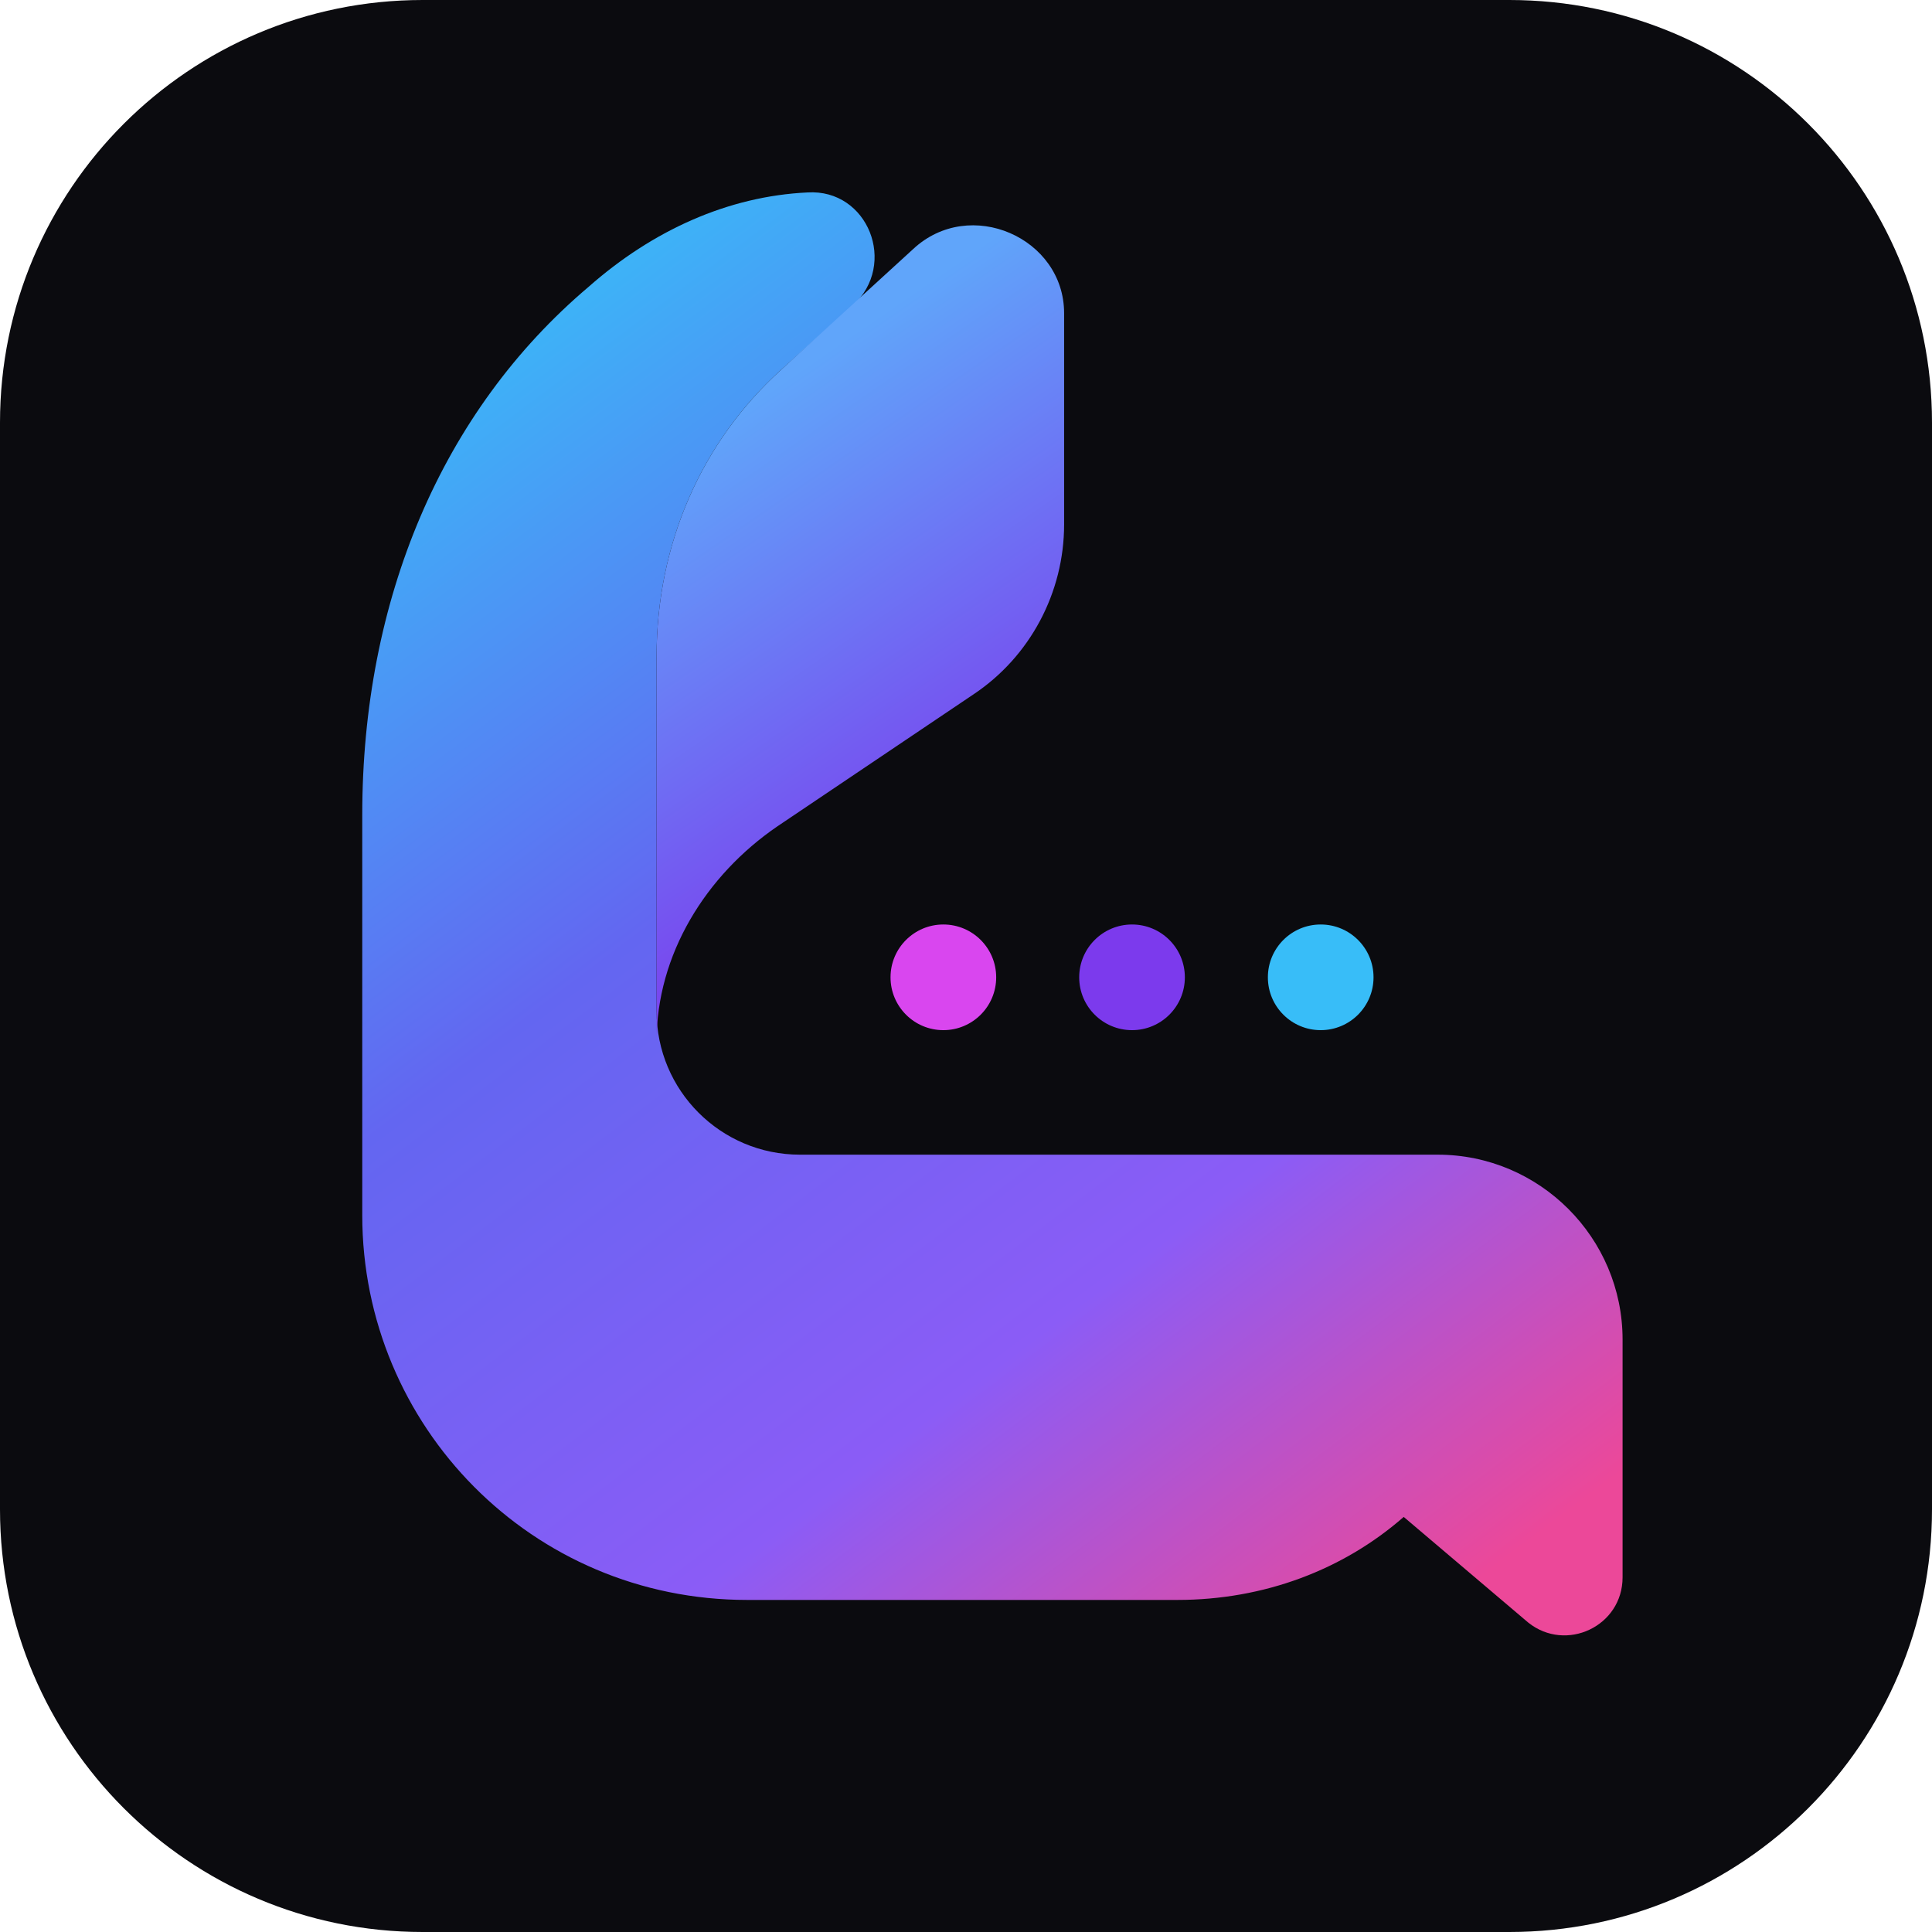
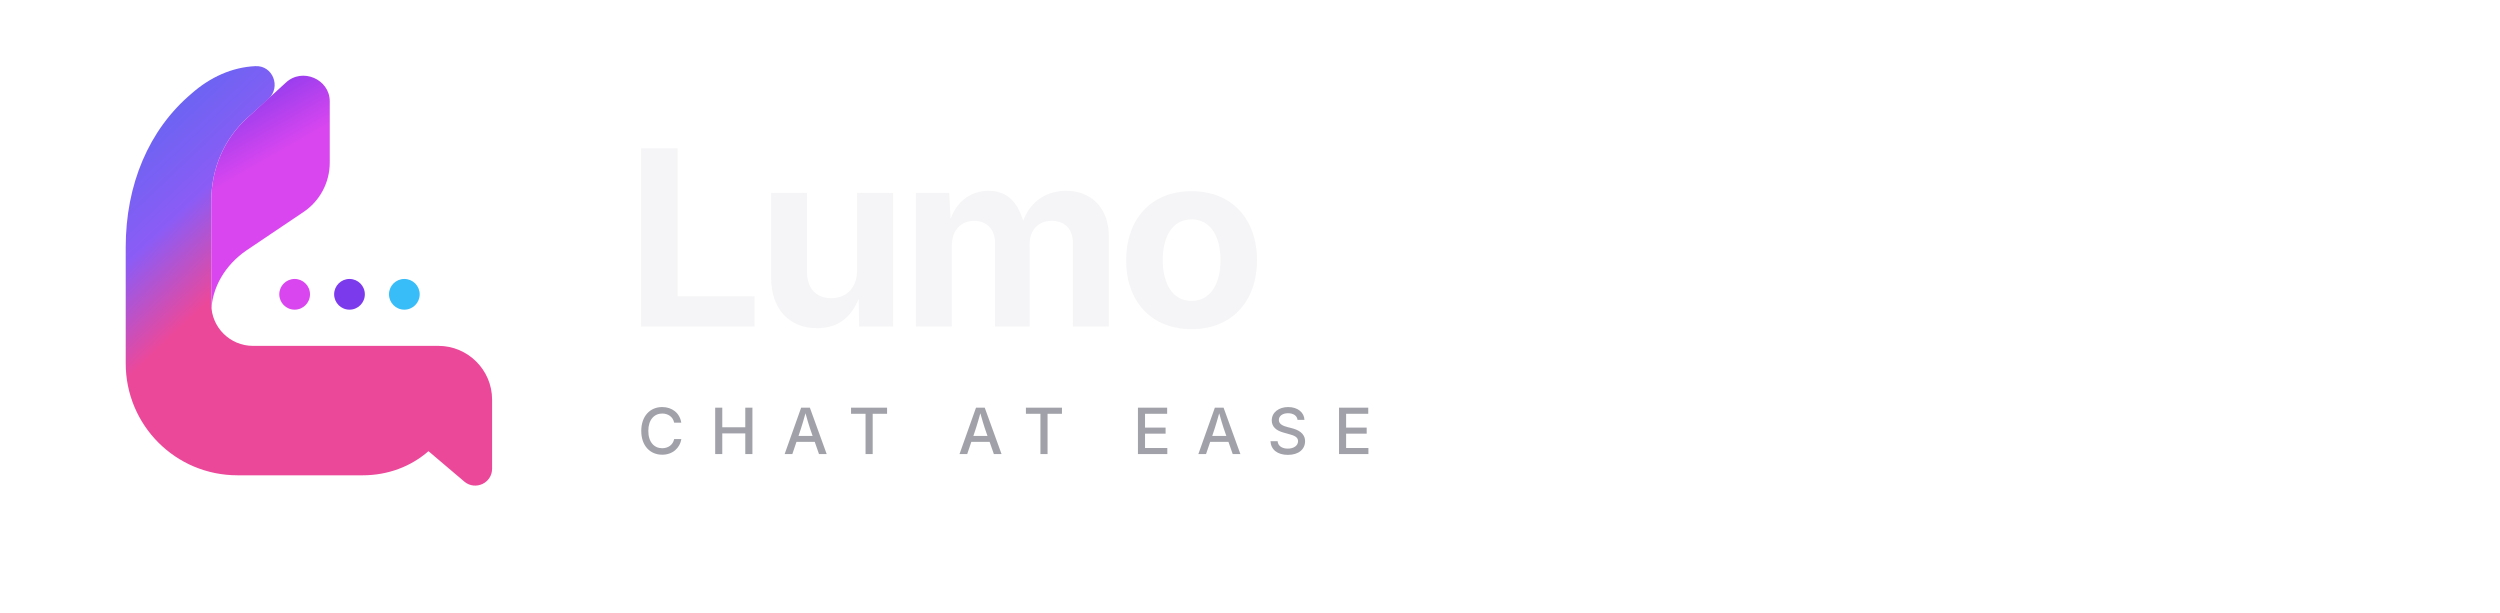
- <svg xmlns="http://www.w3.org/2000/svg" width="512" height="512" viewBox="0 0 512 512" fill="none">
-   <rect width="512" height="512" rx="112" fill="#0B0B0F" />
+ <svg xmlns="http://www.w3.org/2000/svg" width="980" height="240" viewBox="0 0 980 240" fill="none">
  <defs>
-     <linearGradient id="a" x1="128" y1="72" x2="390" y2="420" gradientUnits="userSpaceOnUse">
+     <linearGradient id="a" x1="30" y1="20" x2="220" y2="220" gradientUnits="userSpaceOnUse">
      <stop stop-color="#38BDF8" />
      <stop offset=".38" stop-color="#6366F1" />
      <stop offset=".72" stop-color="#8B5CF6" />
      <stop offset="1" stop-color="#EC4899" />
    </linearGradient>
-     <linearGradient id="b" x1="180" y1="120" x2="330" y2="338" gradientUnits="userSpaceOnUse">
+     <linearGradient id="b" x1="70" y1="40" x2="150" y2="180" gradientUnits="userSpaceOnUse">
      <stop stop-color="#60A5FA" />
      <stop offset=".5" stop-color="#7C3AED" />
      <stop offset="1" stop-color="#D946EF" />
    </linearGradient>
  </defs>
-   <path d="M156 76C117 109 96 159 96 216V322C96 378 141 424 198 424H312C335 424 356 416 372 402L405 430C415 438 430 431 430 418V355C430 328 408 306 381 306H212C191 306 174 289 174 268V174C174 144 186 117 207 98L226 81C238 70 230 50 214 51C193 52 173 61 156 76Z" fill="url(#a)" />
-   <path d="M174 174C174 144 186 117 207 98L242 66C257 52 282 63 282 83V139C282 157 273 174 258 184L206 219C187 232 174 253 174 276V174Z" fill="url(#b)" />
-   <circle cx="250" cy="259" r="14" fill="#D946EF" />
-   <circle cx="300" cy="259" r="14" fill="#7C3AED" />
-   <circle cx="350" cy="259" r="14" fill="#38BDF8" />
+   <g transform="translate(8 4) scale(.43)">
+     <path d="M156 76C117 109 96 159 96 216V322C96 378 141 424 198 424H312C335 424 356 416 372 402L405 430C415 438 430 431 430 418V355C430 328 408 306 381 306H212C191 306 174 289 174 268V174C174 144 186 117 207 98L226 81C238 70 230 50 214 51C193 52 173 61 156 76Z" fill="url(#a)" />
+     <path d="M174 174C174 144 186 117 207 98L242 66C257 52 282 63 282 83V139C282 157 273 174 258 184L206 219C187 232 174 253 174 276V174Z" fill="url(#b)" />
+     <circle cx="250" cy="259" r="14" fill="#D946EF" />
+     <circle cx="300" cy="259" r="14" fill="#7C3AED" />
+     <circle cx="350" cy="259" r="14" fill="#38BDF8" />
+   </g>
+   <text x="245" y="128" fill="#F5F5F7" font-size="96" font-weight="700" font-family="Outfit,Inter,Arial,sans-serif" letter-spacing="-3">Lumo</text>
+   <text x="250" y="178" fill="#A1A1AA" font-size="25" font-weight="500" font-family="Outfit,Inter,Arial,sans-serif" letter-spacing="10">CHAT AT EASE</text>
</svg>
